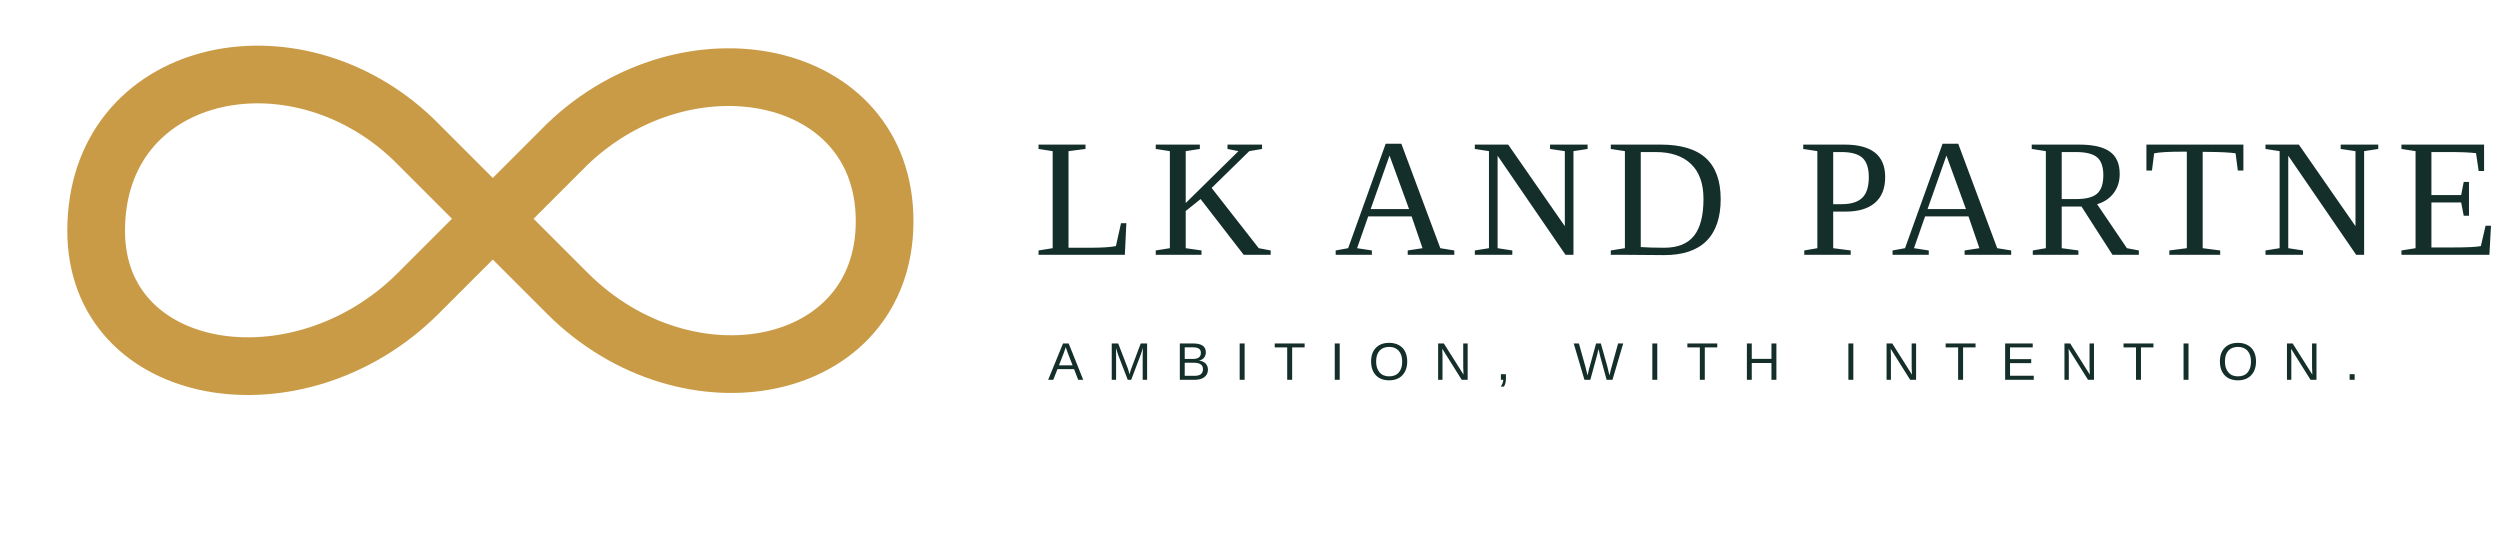
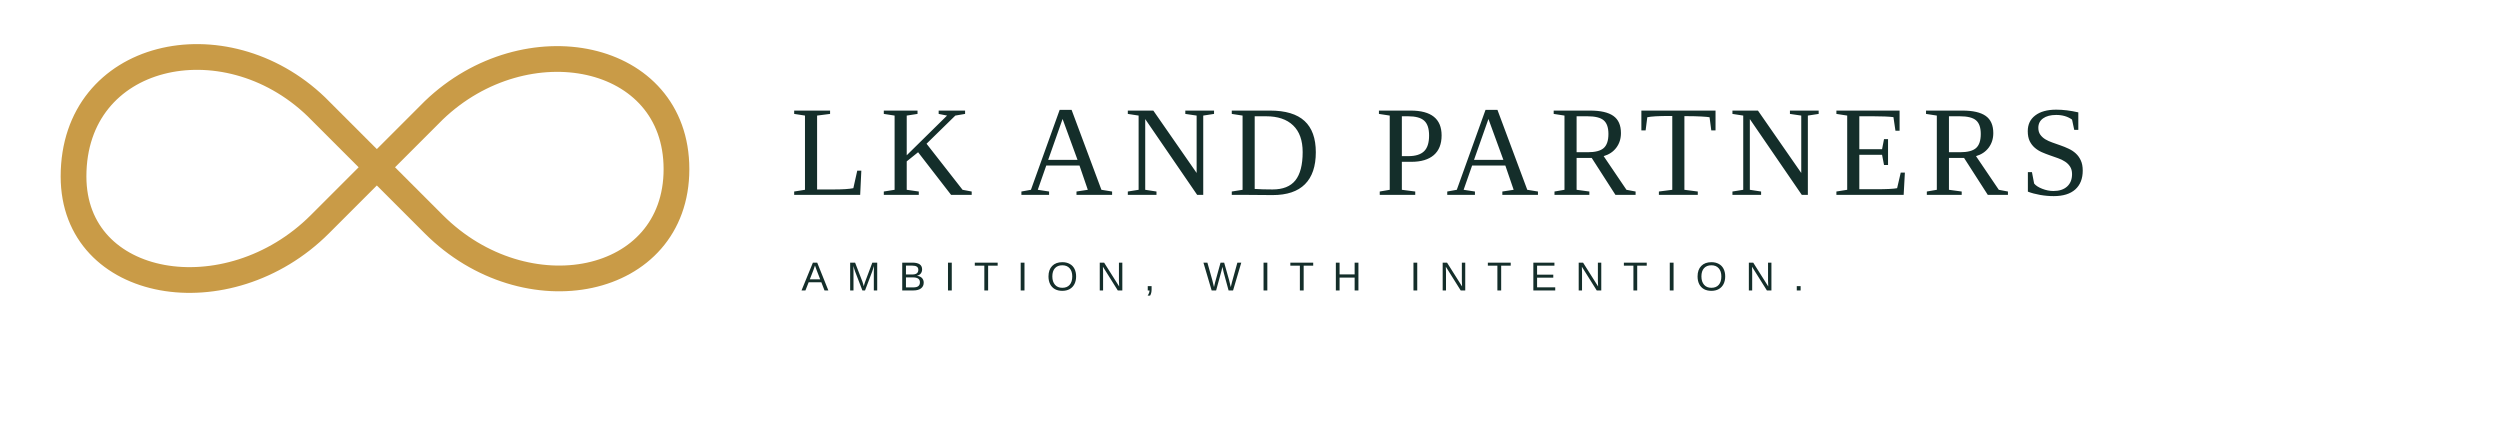
- <svg xmlns="http://www.w3.org/2000/svg" viewBox="0 0 520 115" role="img" aria-labelledby="title desc">
-   <g fill="none" stroke="#c99b47" stroke-width="12" stroke-linecap="round" stroke-linejoin="round">
+ <svg xmlns="http://www.w3.org/2000/svg" viewBox="0 0 680 115" role="img" aria-labelledby="title desc">
+   <g fill="none" stroke="#c99b47" stroke-width="7" stroke-linecap="round" stroke-linejoin="round">
    <path d="M20 48 C20 14 61 5 86 29 L118 61 C143 86 184 78 184 46 C184 14 143 6 118 30 L87 61 C62 86 20 79 20 48 Z" />
  </g>
  <text x="215" y="53" font-family="Georgia, 'Times New Roman', serif" font-size="35" letter-spacing="3" fill="#142e2a">LK AND PARTNERS</text>
  <text x="218" y="79" font-family="Arial, sans-serif" font-size="11" letter-spacing="5" fill="#142e2a">AMBITION, WITH INTENTION.</text>
</svg>
